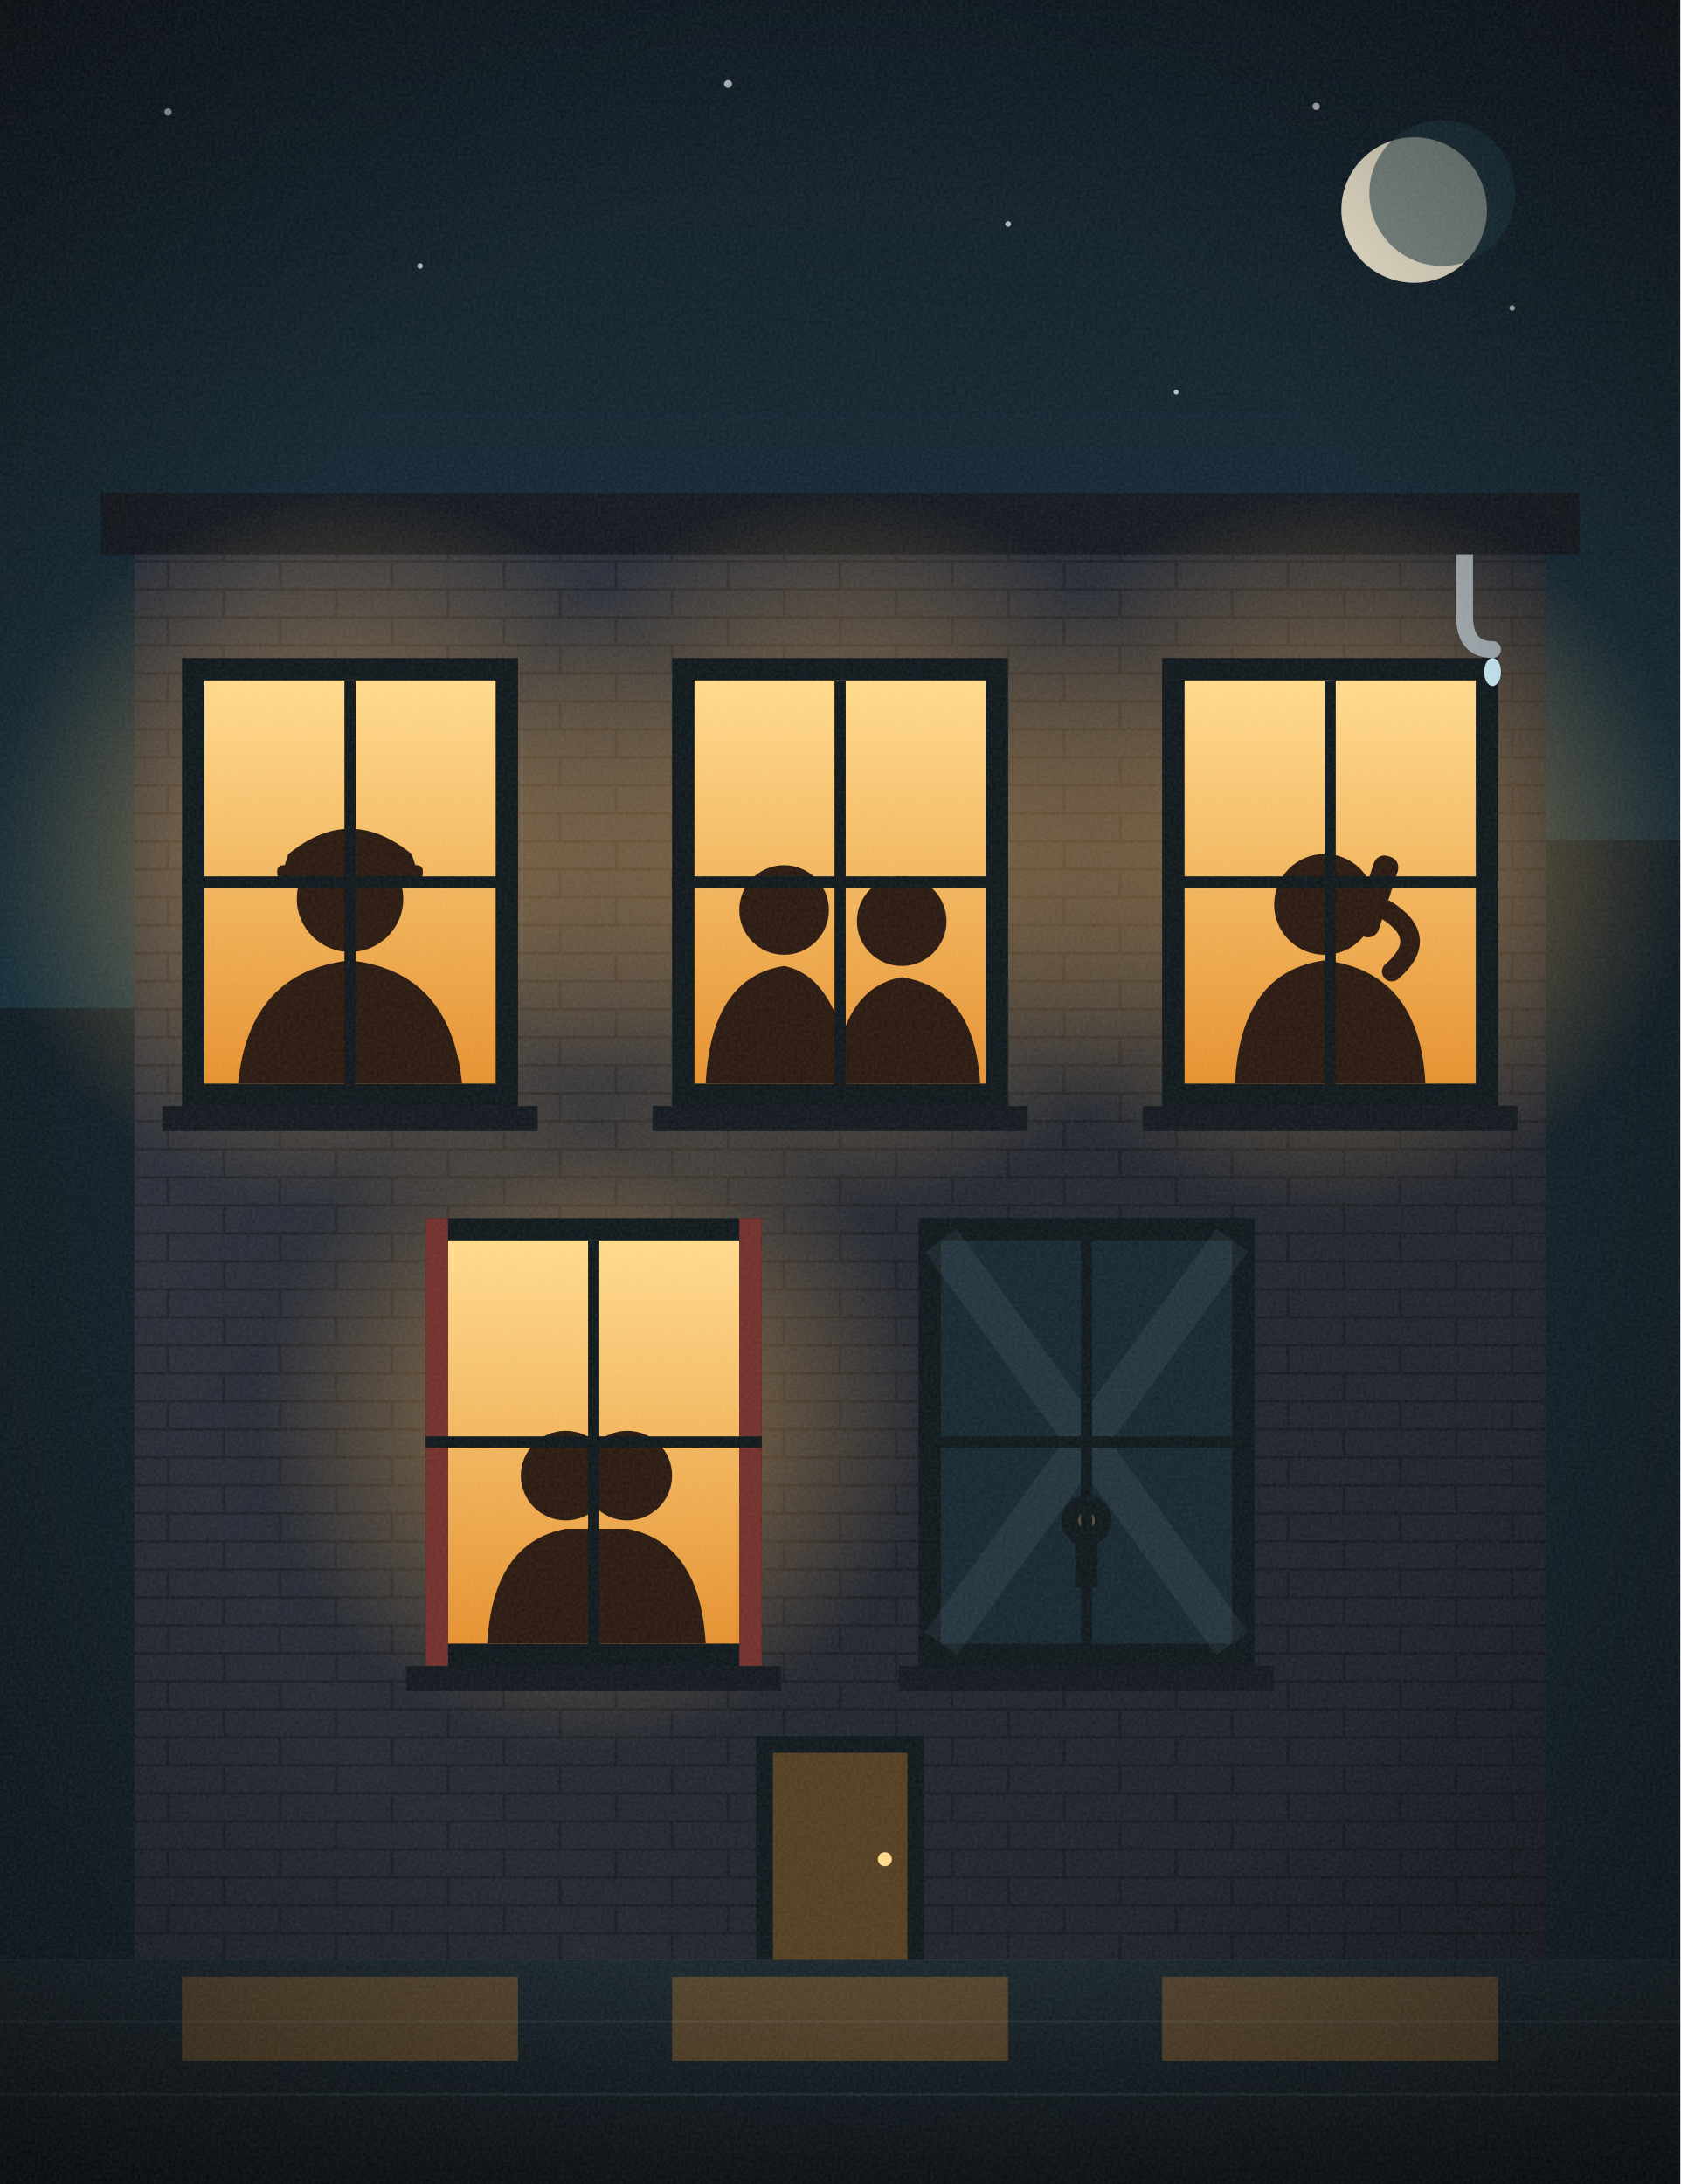
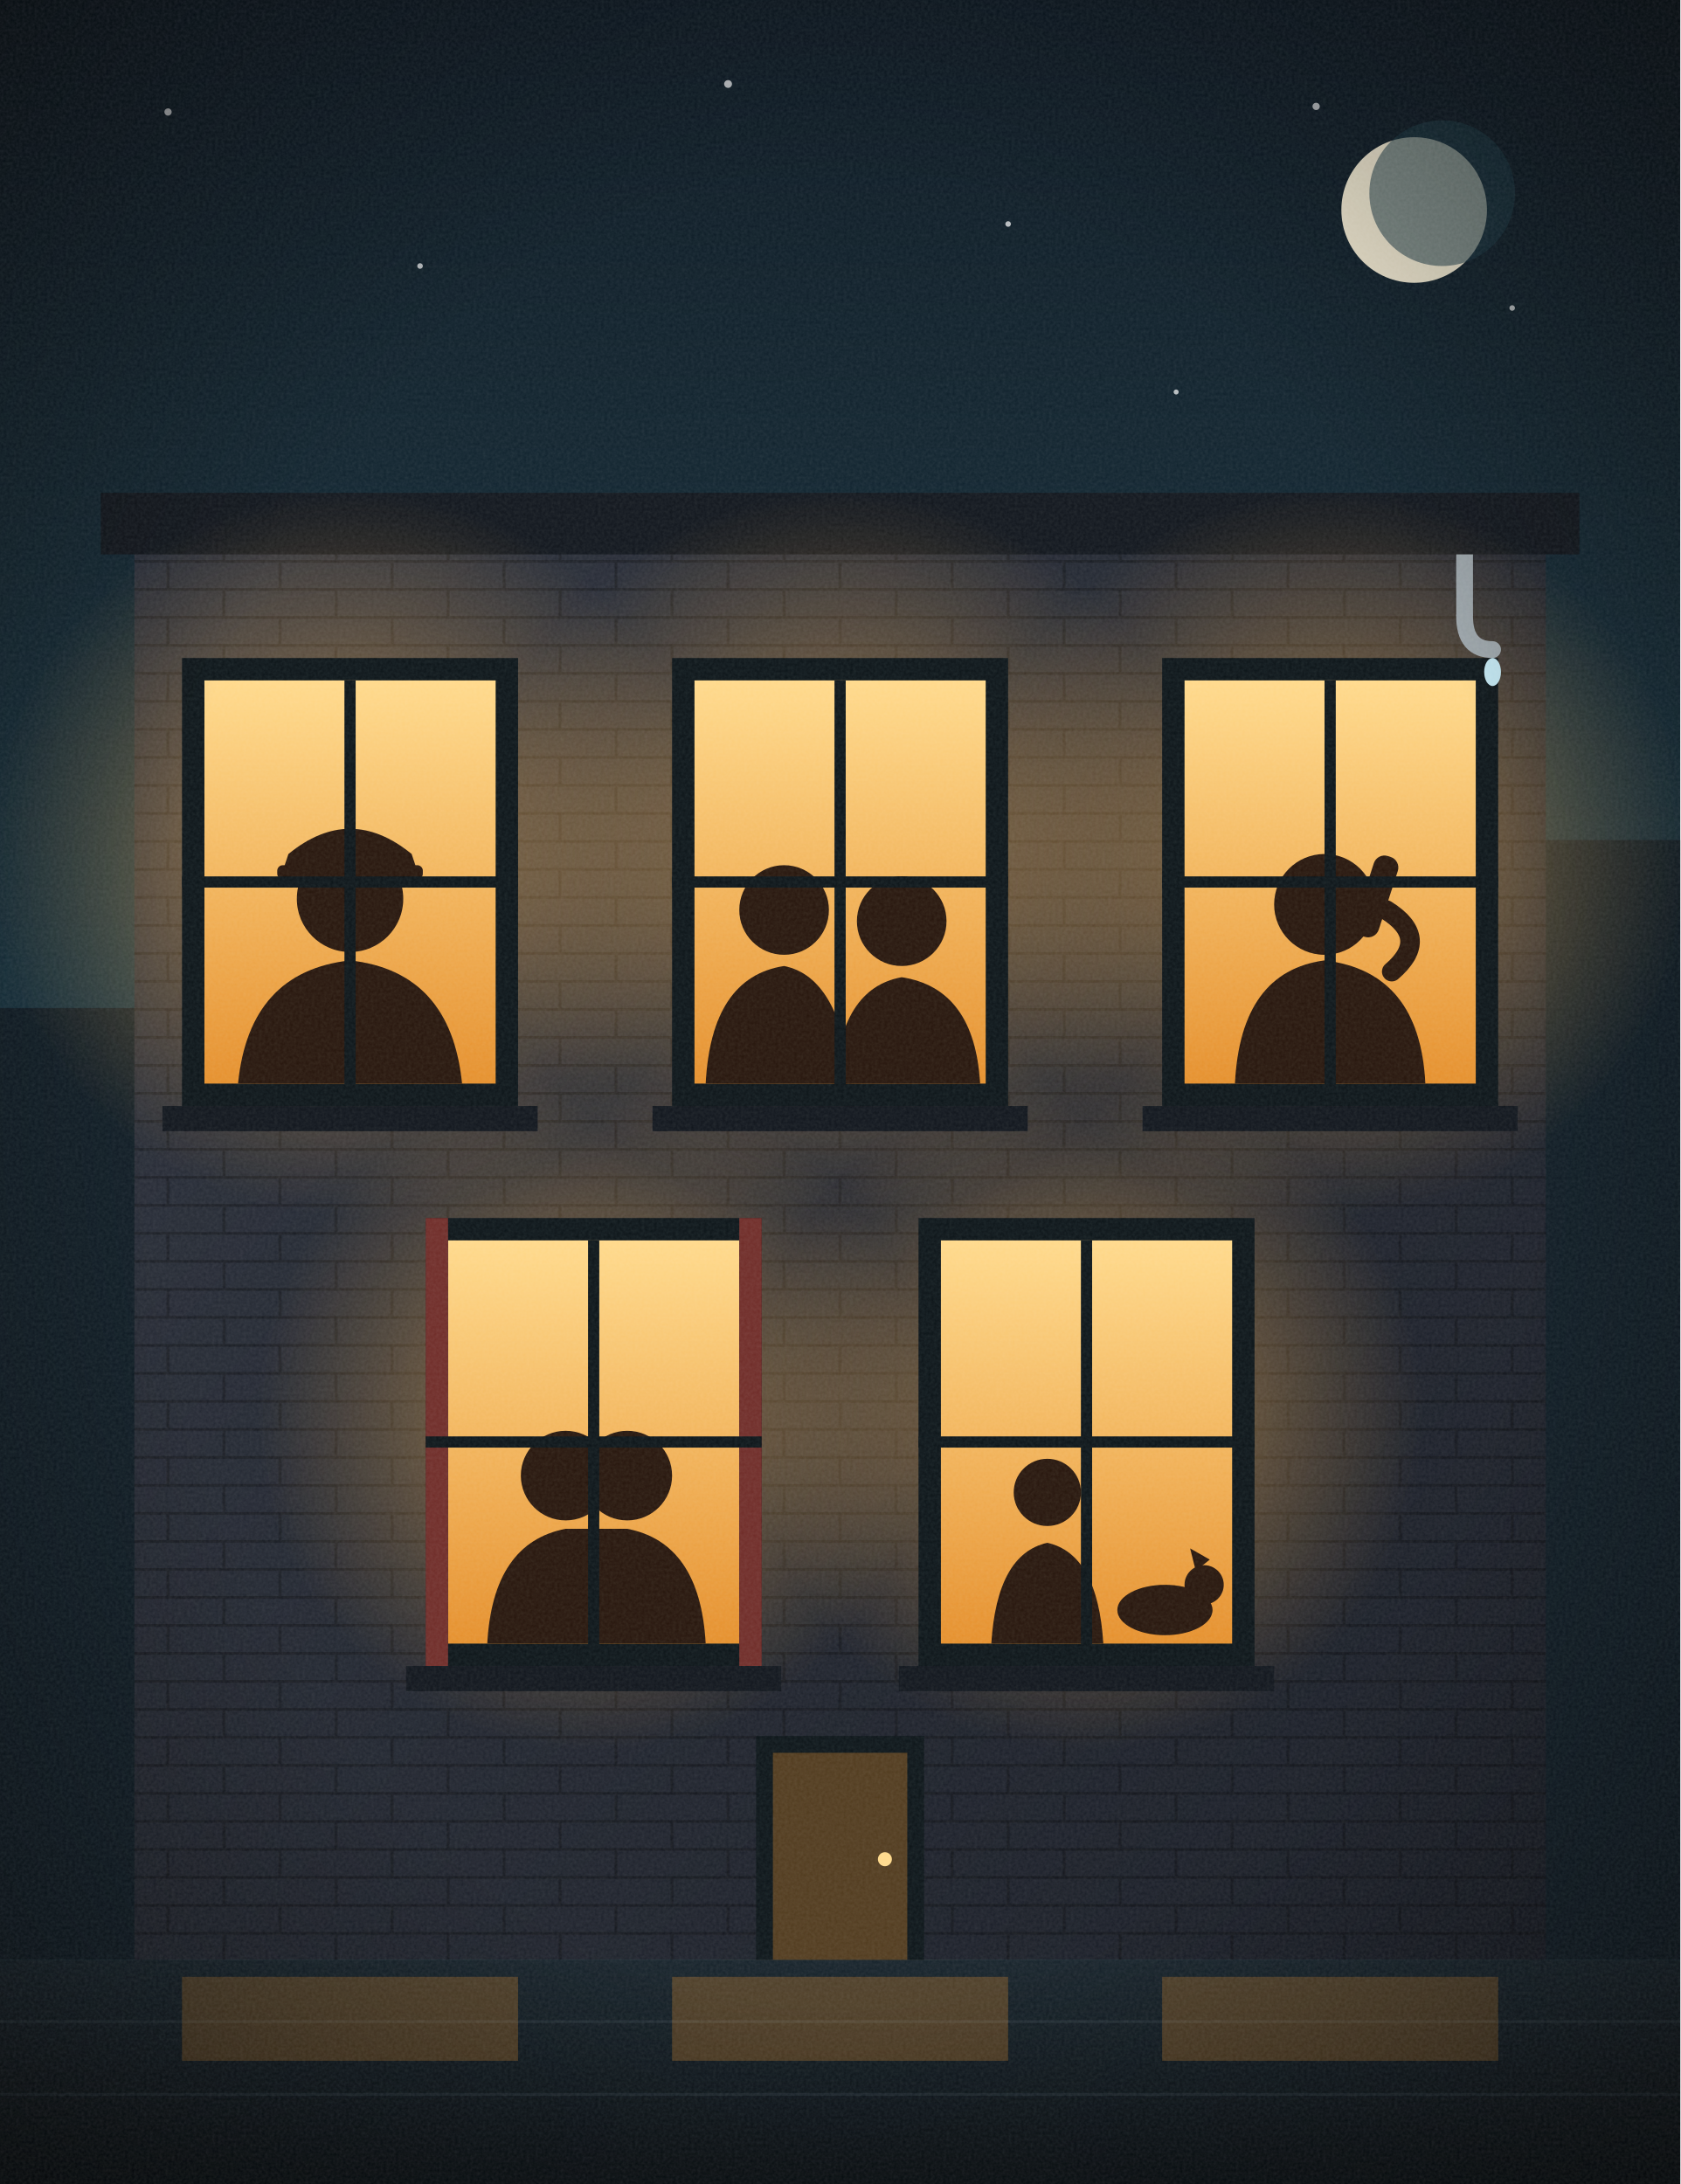
<svg xmlns="http://www.w3.org/2000/svg" viewBox="0 0 600 780" role="img" aria-label="Fachada de un edificio de noche con cinco ventanas, cada una con una silueta distinta; la quinta está a oscuras.">
  <defs>
    <linearGradient id="cielo" x1="0" y1="0" x2="0" y2="1">
      <stop offset="0" stop-color="#0a1620" />
      <stop offset=".6" stop-color="#1b3a47" />
      <stop offset="1" stop-color="#3a5c63" />
    </linearGradient>
    <linearGradient id="luz" x1="0" y1="0" x2="0" y2="1">
      <stop offset="0" stop-color="#ffd98a" />
      <stop offset="1" stop-color="#e58f2b" />
    </linearGradient>
    <linearGradient id="muro" x1="0" y1="0" x2="1" y2="1">
      <stop offset="0" stop-color="#2a2f3a" />
      <stop offset="1" stop-color="#171b24" />
    </linearGradient>
    <linearGradient id="piso" x1="0" y1="0" x2="0" y2="1">
      <stop offset="0" stop-color="#16222a" />
      <stop offset="1" stop-color="#070d11" />
    </linearGradient>
    <radialGradient id="halo">
      <stop offset="0" stop-color="#ffb855" stop-opacity=".55" />
      <stop offset="1" stop-color="#ffb855" stop-opacity="0" />
    </radialGradient>
    <radialGradient id="vin" cx=".5" cy=".5" r=".75">
      <stop offset=".55" stop-color="#000" stop-opacity="0" />
      <stop offset="1" stop-color="#000" stop-opacity=".6" />
    </radialGradient>
    <pattern id="ladrillo" width="40" height="20" patternUnits="userSpaceOnUse">
      <rect width="40" height="20" fill="none" />
      <path d="M0 .5H40M0 10.5H40M20 .5V10.5M0 10.5V20.5M40 10.5V20.5" stroke="#000" stroke-opacity=".28" fill="none" />
    </pattern>
    <filter id="grano" x="0" y="0" width="100%" height="100%">
      <feTurbulence type="fractalNoise" baseFrequency=".9" numOctaves="2" seed="4" />
      <feColorMatrix values="0 0 0 0 1  0 0 0 0 1  0 0 0 0 1  0 0 0 .09 0" />
    </filter>
    <g id="vent">
      <rect width="120" height="160" fill="#0b1418" />
      <rect x="8" y="8" width="104" height="144" fill="url(#luz)" />
    </g>
    <style>
.llu{stroke:#bfe3ee;stroke-opacity:.35;stroke-width:1.2;animation:llu 1.1s linear infinite}
.llu:nth-child(2n){animation-duration:.8s;animation-delay:-.3s}.llu:nth-child(3n){animation-duration:1.4s;animation-delay:-.7s}
@keyframes llu{from{transform:translateY(-60px)}to{transform:translateY(840px)}}
.parp{animation:parp 5s steps(1) infinite}
@keyframes parp{0%,60%,100%{opacity:1}62%{opacity:.15}64%{opacity:1}66%{opacity:.15}68%{opacity:1}70%{opacity:.15}72%{opacity:1}74%{opacity:.15}76%{opacity:1}}
.resp{animation:resp 6s ease-in-out infinite}@keyframes resp{50%{opacity:.8}}
.gota{animation:gota 3s ease-in infinite}@keyframes gota{0%,70%{transform:translateY(0);opacity:0}75%{opacity:1}100%{transform:translateY(26px);opacity:0}}
@media(prefers-reduced-motion:reduce){*{animation:none!important}}
</style>
  </defs>
  <rect width="600" height="780" fill="url(#cielo)" />
  <g fill="#fff" opacity=".7">
    <circle cx="60" cy="40" r="1.3" />
    <circle cx="150" cy="95" r="1" />
    <circle cx="260" cy="30" r="1.4" />
    <circle cx="360" cy="80" r="1" />
    <circle cx="470" cy="38" r="1.3" />
    <circle cx="540" cy="110" r="1" />
    <circle cx="420" cy="140" r=".9" />
  </g>
  <circle cx="505" cy="75" r="26" fill="#f2ead2" />
  <circle cx="515" cy="69" r="26" fill="#1b3a47" opacity=".55" />
  <g fill="#0e1b24">
    <rect x="0" y="360" width="60" height="340" />
    <rect x="545" y="300" width="55" height="400" />
  </g>
  <rect x="48" y="190" width="504" height="510" fill="url(#muro)" />
  <rect x="48" y="190" width="504" height="510" fill="url(#ladrillo)" />
  <rect x="36" y="176" width="528" height="22" fill="#10151c" />
  <g class="resp">
    <circle cx="125" cy="305" r="130" fill="url(#halo)" />
    <circle cx="300" cy="305" r="130" fill="url(#halo)" />
    <circle cx="475" cy="305" r="130" fill="url(#halo)" />
    <circle cx="212" cy="505" r="120" fill="url(#halo)" />
-     <circle cx="388" cy="505" r="40" fill="url(#halo)" opacity=".2" />
+     <circle cx="388" cy="505" r="120" fill="url(#halo)" />
  </g>
  <g transform="translate(65,235)">
    <use href="#vent" />
    <g fill="#26150b">
      <circle cx="60" cy="86" r="19" />
      <path d="M38 70 Q60 52 82 70 L84 76 L36 76Z" />
      <rect x="34" y="74" width="52" height="5" rx="2" />
      <path d="M20 152 Q24 112 60 108 Q96 112 100 152Z" />
    </g>
  </g>
  <g transform="translate(240,235)" class="parp">
    <use href="#vent" />
    <g fill="#26150b">
      <circle cx="40" cy="90" r="16" />
      <circle cx="82" cy="94" r="16" />
      <path d="M12 152 Q14 114 40 110 Q60 114 64 152Z" />
      <path d="M58 152 Q60 118 82 114 Q108 118 110 152Z" />
    </g>
  </g>
  <g transform="translate(415,235)">
    <use href="#vent" />
    <g fill="#26150b">
      <circle cx="58" cy="88" r="18" />
      <path d="M26 152 Q28 112 58 108 Q92 112 94 152Z" />
      <rect x="72" y="70" width="9" height="30" rx="4" transform="rotate(18 76 85)" />
      <path d="M82 112 Q96 100 80 90" stroke="#26150b" stroke-width="7" fill="none" stroke-linecap="round" />
    </g>
  </g>
  <g transform="translate(152,435)">
    <use href="#vent" />
    <g fill="#26150b">
      <circle cx="50" cy="92" r="16" />
      <circle cx="72" cy="92" r="16" />
      <path d="M22 152 Q24 116 50 111 L72 111 Q98 116 100 152Z" />
    </g>
    <path d="M0 0H8V160H0ZM112 0H120V160H112Z" fill="#7a2f2a" opacity=".9" />
  </g>
  <g transform="translate(328,435)">
-     <rect width="120" height="160" fill="#0b1418" />
-     <rect x="8" y="8" width="104" height="144" fill="#13242d" />
-     <path d="M8 8L112 152M112 8L8 152" stroke="#bfe3ee" stroke-opacity=".07" stroke-width="14" />
-     <g fill="#0b1418">
-       <rect x="56" y="112" width="8" height="20" />
-       <circle cx="60" cy="108" r="9" />
+     <use href="#vent" />
+     <g fill="#26150b">
+       <circle cx="46" cy="98" r="12" />
+       <path d="M26 152 Q28 120 46 116 Q64 120 66 152Z" />
+       <ellipse cx="88" cy="140" rx="17" ry="9" />
+       <circle cx="102" cy="131" r="7" />
+       <path d="M99 126l-2-8 7 4Z" />
    </g>
-     <circle cx="60" cy="108" r="3" fill="#e8a54b" opacity=".35" />
  </g>
  <g stroke="#0b1418" stroke-width="4" fill="none">
    <path d="M125 243V395M65 315H185" />
    <path d="M300 243V395M240 315H360" />
    <path d="M475 243V395M415 315H535" />
    <path d="M212 443V595M152 515H272" />
    <path d="M388 443V595M328 515H448" />
  </g>
  <g fill="#10151c">
    <rect x="58" y="395" width="134" height="9" />
    <rect x="233" y="395" width="134" height="9" />
    <rect x="408" y="395" width="134" height="9" />
    <rect x="145" y="595" width="134" height="9" />
    <rect x="321" y="595" width="134" height="9" />
  </g>
  <rect x="270" y="620" width="60" height="80" fill="#0b1418" />
  <rect x="276" y="626" width="48" height="74" fill="#e58f2b" opacity=".32" />
  <circle cx="316" cy="664" r="2.5" fill="#ffd98a" />
  <path d="M258 700L342 700L380 780L220 780Z" fill="#e58f2b" opacity=".12" />
  <rect x="0" y="700" width="600" height="80" fill="url(#piso)" />
  <g opacity=".28">
    <rect x="65" y="706" width="120" height="30" fill="#e58f2b" />
    <rect x="240" y="706" width="120" height="30" fill="#e58f2b" />
    <rect x="415" y="706" width="120" height="30" fill="#e58f2b" />
  </g>
  <path d="M0 722H600M0 748H600" stroke="#bfe3ee" stroke-opacity=".08" />
  <g>
    <rect x="520" y="198" width="6" height="22" fill="#9aa3a8" />
    <path d="M523 220q0 12 10 12" stroke="#9aa3a8" stroke-width="6" fill="none" stroke-linecap="round" />
    <ellipse class="gota" cx="533" cy="240" rx="3" ry="5" fill="#bfe3ee" />
  </g>
  <g clip-path="inset(0)">
    <g>
      <line class="llu" x1="40" y1="-60" x2="34" y2="-30" />
      <line class="llu" x1="110" y1="-60" x2="104" y2="-30" />
      <line class="llu" x1="170" y1="-60" x2="164" y2="-30" />
      <line class="llu" x1="230" y1="-60" x2="224" y2="-30" />
      <line class="llu" x1="290" y1="-60" x2="284" y2="-30" />
      <line class="llu" x1="350" y1="-60" x2="344" y2="-30" />
      <line class="llu" x1="410" y1="-60" x2="404" y2="-30" />
      <line class="llu" x1="470" y1="-60" x2="464" y2="-30" />
      <line class="llu" x1="530" y1="-60" x2="524" y2="-30" />
      <line class="llu" x1="575" y1="-60" x2="569" y2="-30" />
      <line class="llu" x1="80" y1="-60" x2="74" y2="-30" />
      <line class="llu" x1="320" y1="-60" x2="314" y2="-30" />
    </g>
  </g>
  <rect width="600" height="780" fill="url(#vin)" />
  <rect width="600" height="780" filter="url(#grano)" />
</svg>
